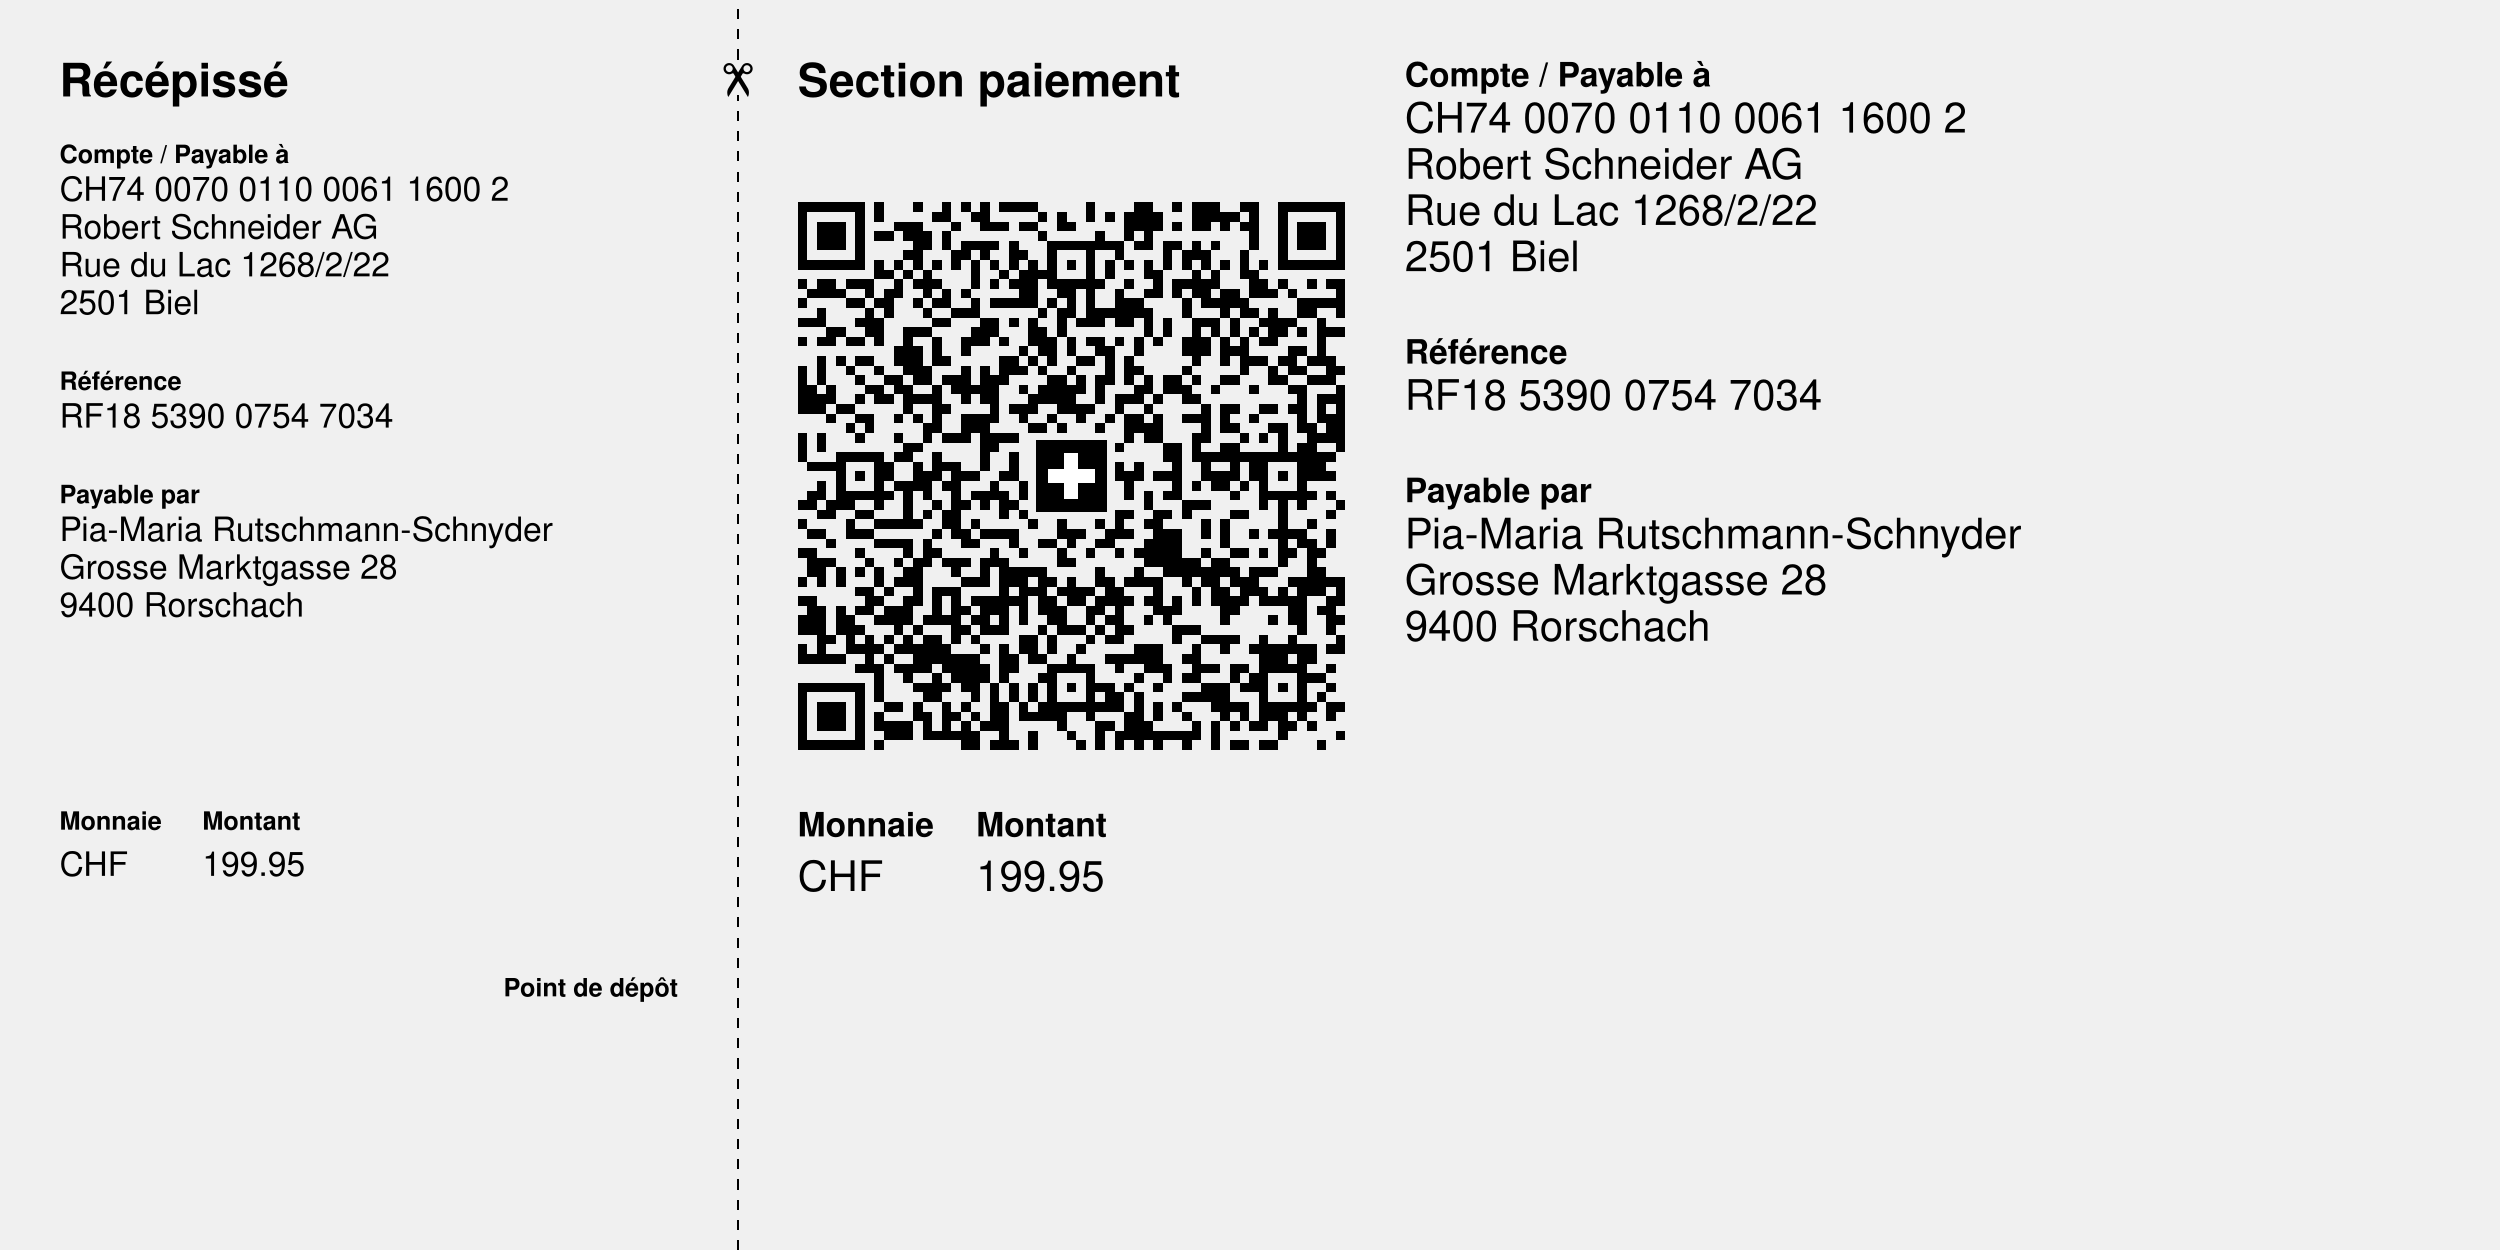
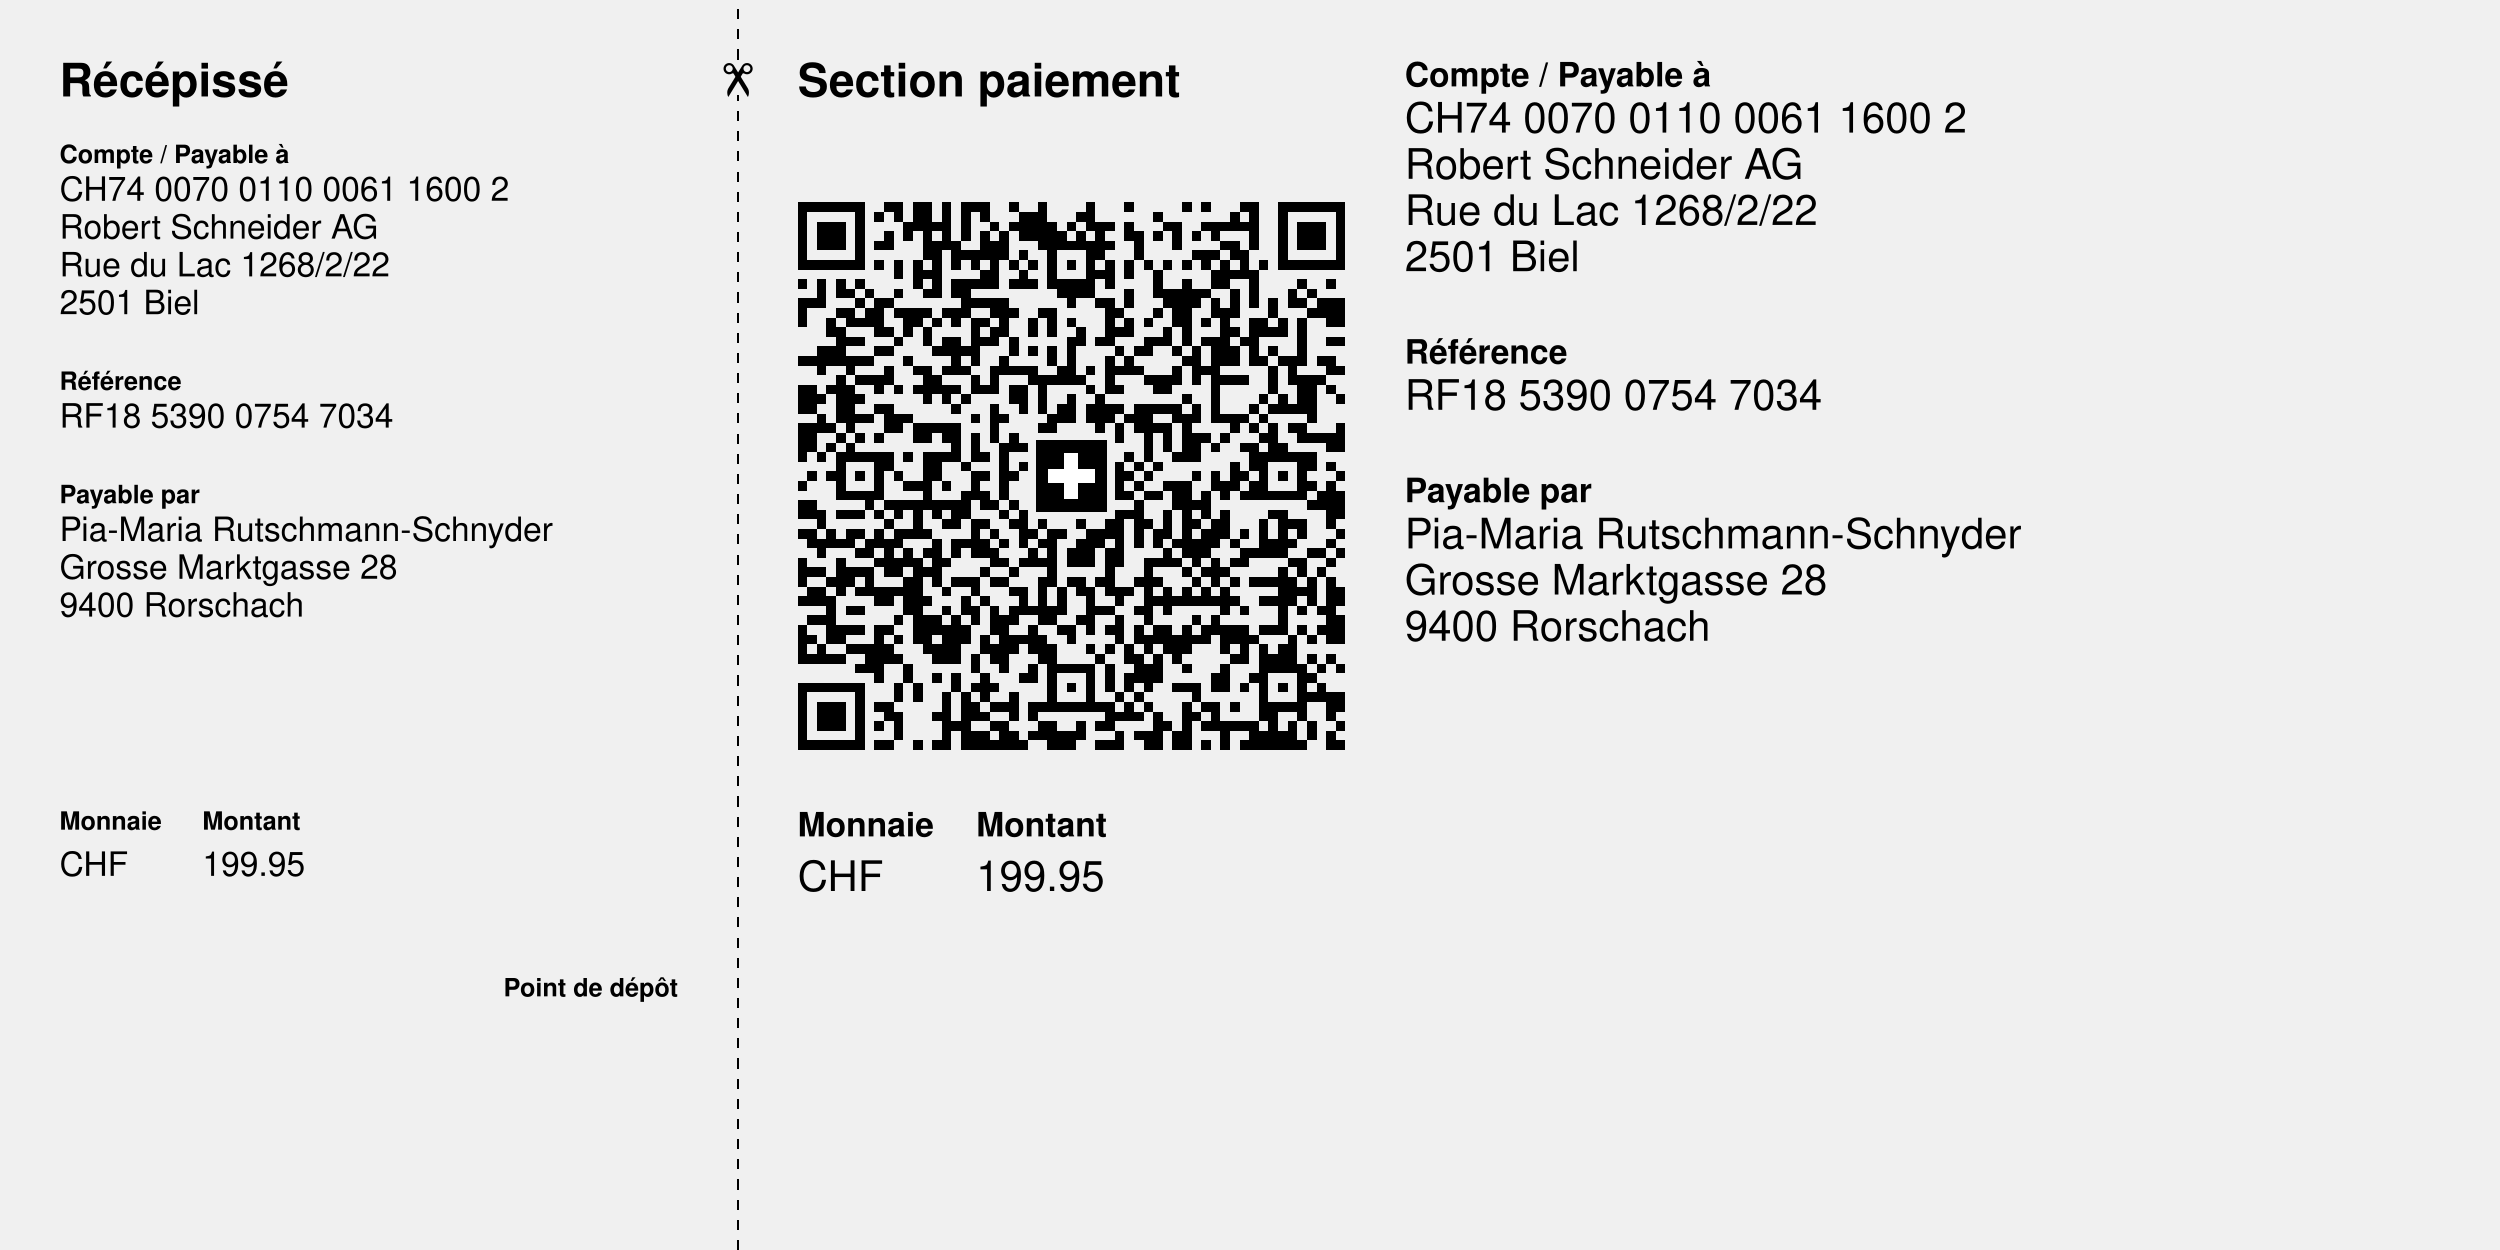
<svg xmlns="http://www.w3.org/2000/svg" width="210mm" height="105mm" version="1.1" viewBox="0 0 595.276 297.638">
  <g font-family="Helvetica,Arial,&quot;Liberation Sans&quot;" transform="translate(0 297.638)">
    <g transform="translate(189.921 0)">
      <text x="0" y="-274.665" font-size="11" font-weight="bold">Section paiement</text>
    </g>
    <g transform="translate(189.921 -119.055) scale(2.288)">
-       <path fill="#000000" shape-rendering="crispEdges" d="M0,-57h7v1h-7zm8,0h1v2h-1zm4,0h1v1h-1zm3,0h1v2h-1zm2,0h1v1h-1zm2,0h1v3h-1z m2,0h4v1h-4zm9,0h1v2h-1zm5,0h2v3h-2zm4,0h1v1h-1zm2,0h3v2h-3zm5,0h2v1h-2z m4,0h7v1h-7zm-50,1h1v6h-1zm6,0h1v6h-1zm8,0h1v1h-1zm4,0h1v1h-1zm7,0h1v1h-1z m2,0h1v2h-1zm5,0h1v1h-1zm2,0h1v3h-1zm3,0h1v2h-1zm7,0h2v1h-2zm3,0h1v4h-1z m3,0h1v6h-1zm6,0h1v6h-1zm-54,1h3v3h-3zm8,0h3v1h-3zm6,0h1v1h-1zm4,0h2v1h-2z m3,0h2v1h-2zm5,0h1v1h-1zm11,0h1v1h-1zm2,0h2v1h-2zm3,0h1v1h-1zm2,0h1v1h-1z m6,0h3v3h-3zm-44,1h2v1h-2zm3,0h3v1h-3zm4,0h1v2h-1zm10,0h1v1h-1zm6,0h1v2h-1z m5,0h1v2h-1zm-24,1h1v3h-1zm1,0h1v1h-1zm4,0h4v1h-4zm5,0h1v3h-1zm4,0h5v1h-5z m6,0h2v1h-2zm3,0h1v1h-1zm3,0h1v3h-1zm1,0h1v1h-1zm2,0h1v2h-1zm2,0h1v1h-1z m-32,1h1v1h-1zm5,0h2v1h-2zm3,0h1v1h-1zm4,0h1v1h-1zm3,0h1v4h-1zm4,0h1v8h-1z m3,0h1v1h-1zm7,0h1v2h-1zm2,0h1v2h-1zm4,0h1v3h-1zm-45,1h5v1h-5zm7,0h1v2h-1z m2,0h1v1h-1zm4,0h1v1h-1zm2,0h1v1h-1zm2,0h1v3h-1zm2,0h1v1h-1zm4,0h1v5h-1z m4,0h1v1h-1zm4,0h1v2h-1zm2,0h1v1h-1zm2,0h1v2h-1zm8,0h1v1h-1zm4,0h1v1h-1z m3,0h5v1h-5zm-42,1h1v1h-1zm2,0h1v1h-1zm2,0h1v3h-1zm8,0h1v1h-1zm2,0h1v4h-1z m2,0h1v1h-1zm12,0h1v3h-1zm4,0h1v3h-1zm2,0h1v2h-1zm4,0h1v3h-1zm-47,1h1v1h-1z m2,0h2v2h-2zm3,0h3v1h-3zm5,0h1v2h-1zm2,0h1v1h-1zm2,0h1v1h-1zm6,0h1v1h-1z m2,0h1v1h-1zm5,0h2v2h-2zm2,0h1v1h-1zm2,0h1v1h-1zm3,0h1v1h-1zm5,0h2v1h-2z m3,0h1v3h-1zm6,0h1v2h-1zm2,0h1v1h-1zm3,0h1v1h-1zm2,0h2v1h-2zm-54,1h1v1h-1z m3,0h1v1h-1zm3,0h1v1h-1zm2,0h1v3h-1zm6,0h1v2h-1zm2,0h1v1h-1zm16,0h1v4h-1z m3,0h1v1h-1zm3,0h1v1h-1zm5,0h2v2h-2zm5,0h1v1h-1zm2,0h1v1h-1zm5,0h1v3h-1z m-56,1h1v1h-1zm5,0h2v1h-2zm3,0h1v1h-1zm4,0h1v1h-1zm2,0h1v1h-1zm4,0h1v2h-1z m2,0h3v1h-3zm6,0h1v1h-1zm2,0h1v2h-1zm6,0h2v2h-2zm6,0h1v2h-1zm3,0h1v1h-1z m3,0h1v2h-1zm6,0h4v1h-4zm-50,1h1v2h-1zm5,0h1v3h-1zm6,0h1v1h-1zm3,0h2v1h-2z m9,0h1v1h-1zm2,0h1v3h-1zm4,0h2v1h-2zm5,0h1v3h-1zm8,0h1v1h-1zm3,0h1v1h-1z m2,0h1v4h-1zm3,0h2v1h-2zm-52,1h2v1h-2zm6,0h1v1h-1zm2,0h1v3h-1zm6,0h2v1h-2z m5,0h2v2h-2zm3,0h1v1h-1zm2,0h1v3h-1zm5,0h1v1h-1zm2,0h1v1h-1zm3,0h1v1h-1z m4,0h1v2h-1zm3,0h1v5h-1zm1,0h2v1h-2zm3,0h1v2h-1zm3,0h1v1h-1zm2,0h2v1h-2z m4,0h1v5h-1zm-51,1h2v1h-2zm8,0h1v5h-1zm1,0h2v1h-2zm6,0h1v2h-1zm7,0h1v3h-1z m18,0h1v1h-1zm4,0h1v1h-1zm3,0h1v1h-1zm2,0h1v1h-1zm3,0h2v1h-2zm-55,1h1v1h-1z m2,0h2v1h-2zm3,0h2v1h-2zm9,0h1v3h-1zm3,0h1v2h-1zm2,0h1v1h-1zm2,0h1v1h-1z m5,0h1v3h-1zm2,0h1v2h-1zm2,0h2v1h-2zm3,0h1v1h-1zm2,0h1v2h-1zm2,0h1v1h-1z m3,0h1v2h-1zm2,0h1v2h-1zm2,0h1v3h-1zm2,0h1v4h-1zm2,0h1v1h-1zm-38,1h1v2h-1z m2,0h1v4h-1zm11,0h1v1h-1zm8,0h2v1h-2zm14,0h1v1h-1zm6,0h1v3h-1zm1,0h1v1h-1z m-50,1h1v3h-1zm2,0h1v1h-1zm2,0h2v1h-2zm9,0h1v1h-1zm6,0h2v2h-2zm3,0h1v1h-1z m5,0h2v1h-2zm3,0h1v3h-1zm2,0h1v3h-1zm13,0h2v1h-2zm3,0h1v1h-1zm3,0h1v1h-1z m2,0h1v3h-1zm-55,1h1v5h-1zm5,0h1v1h-1zm3,0h1v1h-1zm5,0h1v2h-1zm4,0h1v4h-1z m2,0h1v4h-1zm4,0h1v1h-1zm2,0h1v1h-1zm3,0h1v1h-1zm7,0h1v1h-1zm5,0h1v1h-1z m9,0h1v2h-1zm3,0h1v1h-1zm4,0h1v1h-1zm-50,1h1v1h-1zm3,0h2v1h-2zm6,0h2v1h-2z m5,0h1v5h-1zm1,0h1v1h-1zm5,0h2v3h-2zm3,0h1v2h-1zm2,0h1v3h-1zm5,0h1v2h-1z m2,0h2v2h-2zm3,0h1v1h-1zm3,0h2v1h-2zm6,0h1v1h-1zm3,0h2v1h-2zm-52,1h1v3h-1z m2,0h1v2h-1zm4,0h2v1h-2zm3,0h2v1h-2zm4,0h1v5h-1zm2,0h1v1h-1zm2,0h1v1h-1z m5,0h1v1h-1zm2,0h1v2h-1zm3,0h1v3h-1zm7,0h1v2h-1zm5,0h1v2h-1zm3,0h1v1h-1z m4,0h1v1h-1zm4,0h2v1h-2zm5,0h1v7h-1zm-54,1h1v2h-1zm4,0h1v1h-1zm2,0h2v1h-2z m3,0h3v1h-3zm13,0h1v2h-1zm9,0h2v1h-2zm4,0h1v1h-1zm4,0h1v1h-1zm11,0h1v4h-1z m2,0h1v3h-1zm1,0h1v1h-1zm-51,1h2v1h-2zm7,0h1v1h-1zm4,0h1v1h-1zm7,0h2v1h-2z m5,0h1v1h-1zm2,0h2v1h-2zm4,0h1v1h-1zm3,0h1v1h-1zm6,0h1v4h-1zm2,0h1v3h-1z m1,0h1v1h-1zm3,0h2v1h-2zm3,0h1v1h-1zm-48,1h1v1h-1zm3,0h2v1h-2zm4,0h1v1h-1z m2,0h1v1h-1zm5,0h3v2h-3zm6,0h1v1h-1zm3,0h1v1h-1zm3,0h1v1h-1zm3,0h1v1h-1z m2,0h2v2h-2zm3,0h1v3h-1zm3,0h2v1h-2zm7,0h1v1h-1zm8,0h1v3h-1zm-50,1h1v1h-1z m2,0h1v1h-1zm6,0h1v2h-1zm11,0h2v1h-2zm3,0h1v1h-1zm4,0h1v1h-1zm5,0h1v2h-1z m9,0h1v1h-1zm4,0h2v1h-2zm4,0h1v6h-1zm-53,1h1v3h-1zm2,0h1v2h-1zm4,0h1v1h-1z m4,0h1v1h-1zm5,0h3v1h-3zm4,0h4v1h-4zm15,0h1v1h-1zm7,0h1v3h-1zm5,0h1v1h-1z m2,0h1v1h-1zm2,0h1v3h-1zm4,0h1v1h-1zm-43,1h2v1h-2zm8,0h1v3h-1zm1,0h1v1h-1z m13,0h1v1h-1zm5,0h2v2h-2zm6,0h2v2h-2zm8,0h1v7h-1zm-48,1h1v6h-1zm1,0h4v1h-4z m5,0h2v1h-2zm4,0h1v3h-1zm8,0h1v3h-1zm20,0h1v3h-1zm1,0h1v1h-1zm3,0h4v1h-4z m5,0h1v1h-1zm3,0h1v3h-1zm1,0h1v1h-1zm-54,1h3v1h-3zm7,0h1v5h-1zm1,0h1v2h-1z m3,0h1v3h-1zm3,0h2v1h-2zm18,0h1v2h-1zm2,0h1v2h-1zm4,0h1v4h-1zm6,0h1v2h-1z m2,0h2v2h-2zm-41,1h1v1h-1zm7,0h1v3h-1zm3,0h1v7h-1zm1,0h2v1h-2zm4,0h1v1h-1z m13,0h1v3h-1zm3,0h2v1h-2zm6,0h2v2h-2zm7,0h1v1h-1zm5,0h1v1h-1zm-53,1h1v2h-1z m8,0h2v1h-2zm5,0h1v1h-1zm5,0h1v2h-1zm3,0h1v2h-1zm18,0h1v1h-1zm5,0h1v1h-1z m2,0h1v3h-1zm-47,1h1v2h-1zm4,0h3v1h-3zm4,0h1v1h-1zm2,0h1v4h-1zm7,0h2v1h-2z m3,0h1v3h-1zm15,0h1v2h-1zm2,0h1v1h-1zm7,0h1v1h-1zm4,0h3v1h-3zm4,0h1v1h-1z m2,0h1v1h-1zm-55,1h1v1h-1zm3,0h1v2h-1zm2,0h1v1h-1zm9,0h1v1h-1zm3,0h1v1h-1z m2,0h1v1h-1zm3,0h1v1h-1zm18,0h3v1h-3zm10,0h1v7h-1zm6,0h1v1h-1zm-54,1h1v1h-1z m4,0h2v1h-2zm7,0h1v1h-1zm2,0h1v2h-1zm8,0h1v1h-1zm10,0h1v3h-1zm1,0h1v1h-1z m3,0h1v6h-1zm1,0h1v1h-1zm2,0h1v1h-1zm5,0h2v1h-2zm10,0h1v1h-1zm-55,1h1v1h-1z m5,0h1v2h-1zm3,0h3v1h-3zm4,0h1v1h-1zm6,0h1v1h-1zm6,0h1v1h-1zm3,0h1v2h-1z m4,0h1v1h-1zm5,0h1v1h-1zm6,0h1v2h-1zm2,0h1v3h-1zm9,0h1v1h-1zm-52,1h2v1h-2z m5,0h2v1h-2zm8,0h1v1h-1zm3,0h1v2h-1zm2,0h4v1h-4zm9,0h2v1h-2zm4,0h1v2h-1z m2,0h1v1h-1zm4,0h2v5h-2zm9,0h1v1h-1zm2,0h1v1h-1zm2,0h2v1h-2zm4,0h1v2h-1z m-52,1h1v1h-1zm5,0h4v1h-4zm5,0h1v3h-1zm5,0h1v1h-1zm4,0h1v1h-1zm3,0h2v1h-2z m3,0h1v1h-1zm3,0h1v1h-1zm5,0h1v3h-1zm16,0h2v1h-2zm-52,1h2v1h-2zm6,0h1v1h-1z m5,0h1v1h-1zm3,0h1v1h-1zm6,0h1v2h-1zm3,0h1v1h-1zm4,0h1v2h-1zm3,0h1v1h-1z m3,0h1v1h-1zm2,0h1v1h-1zm7,0h1v1h-1zm3,0h2v1h-2zm3,0h1v1h-1zm3,0h1v1h-1z m2,0h1v5h-1zm1,0h1v1h-1zm-53,1h2v2h-2zm2,0h1v1h-1zm4,0h1v1h-1zm3,0h1v1h-1z m2,0h1v5h-1zm3,0h3v1h-3zm4,0h1v3h-1zm2,0h1v8h-1zm7,0h1v1h-1zm12,0h2v2h-2z m3,0h1v5h-1zm1,0h1v2h-1zm-40,1h1v2h-1zm2,0h1v1h-1zm2,0h1v2h-1zm3,0h1v2h-1z m5,0h1v1h-1zm6,0h4v1h-4zm9,0h1v2h-1zm4,0h1v2h-1zm7,0h1v2h-1zm3,0h1v2h-1z m2,0h3v1h-3zm7,0h1v3h-1zm-54,1h1v1h-1zm2,0h1v1h-1zm8,0h1v1h-1zm7,0h2v1h-2z m5,0h2v1h-2zm3,0h1v4h-1zm1,0h1v1h-1zm2,0h1v3h-1zm4,0h1v3h-1zm2,0h1v1h-1z m2,0h2v1h-2zm4,0h1v1h-1zm6,0h2v2h-2zm5,0h2v1h-2zm4,0h2v1h-2zm-49,1h2v1h-2z m3,0h1v1h-1zm5,0h1v4h-1zm1,0h2v1h-2zm8,0h1v4h-1zm1,0h1v1h-1zm3,0h1v1h-1z m2,0h2v1h-2zm4,0h1v6h-1zm4,0h1v3h-1zm4,0h1v2h-1zm3,0h1v4h-1zm4,0h1v2h-1z m2,0h1v2h-1zm2,0h1v5h-1zm4,0h1v2h-1zm-56,1h2v1h-2zm7,0h2v1h-2zm4,0h1v3h-1z m5,0h1v5h-1zm2,0h3v1h-3zm4,0h1v1h-1zm4,0h1v3h-1zm3,0h1v1h-1zm2,0h1v2h-1z m3,0h1v1h-1zm2,0h1v1h-1zm3,0h1v2h-1zm6,0h2v1h-2zm4,0h1v1h-1zm2,0h1v3h-1z m4,0h1v4h-1zm-54,1h2v3h-2zm3,0h1v3h-1zm2,0h2v1h-2zm3,0h2v2h-2zm8,0h1v1h-1z m2,0h1v3h-1zm1,0h1v1h-1zm7,0h1v3h-1zm3,0h1v2h-1zm8,0h1v2h-1zm7,0h1v1h-1z m9,0h1v1h-1zm-54,1h1v2h-1zm5,0h1v4h-1zm3,0h1v1h-1zm5,0h1v1h-1zm2,0h1v1h-1z m3,0h1v1h-1zm14,0h1v1h-1zm4,0h1v1h-1zm13,0h1v1h-1zm7,0h1v1h-1zm-50,1h1v1h-1z m4,0h1v1h-1zm2,0h1v1h-1zm5,0h1v1h-1zm3,0h1v1h-1zm5,0h1v1h-1zm3,0h2v1h-2z m3,0h1v1h-1zm3,0h1v1h-1zm5,0h3v1h-3zm-37,1h1v3h-1zm1,0h1v1h-1zm4,0h1v4h-1z m2,0h1v1h-1zm2,0h1v2h-1zm2,0h2v3h-2zm5,0h1v1h-1zm5,0h2v2h-2zm3,0h1v2h-1z m4,0h1v1h-1zm2,0h1v1h-1zm7,0h1v1h-1zm3,0h4v1h-4zm6,0h1v10h-1zm3,0h1v2h-1z m5,0h1v2h-1zm-56,1h1v2h-1zm6,0h1v1h-1zm2,0h1v1h-1zm2,0h1v1h-1zm2,0h1v3h-1z m3,0h1v3h-1zm4,0h1v1h-1zm2,0h1v4h-1zm8,0h1v1h-1zm6,0h3v2h-3zm6,0h1v4h-1z m3,0h1v1h-1zm3,0h1v1h-1zm2,0h2v3h-2zm3,0h1v8h-1zm1,0h1v2h-1zm2,0h1v1h-1z m-54,1h1v1h-1zm2,0h2v1h-2zm6,0h1v1h-1zm7,0h3v3h-3zm6,0h1v2h-1zm2,0h2v1h-2z m4,0h1v2h-1zm4,0h3v1h-3zm8,0h1v1h-1zm-34,1h1v1h-1zm2,0h1v4h-1zm2,0h2v1h-2z m3,0h1v1h-1zm6,0h1v2h-1zm7,0h1v6h-1zm1,0h1v1h-1zm2,0h2v1h-2zm4,0h1v1h-1z m3,0h3v1h-3zm6,0h2v1h-2zm3,0h2v1h-2zm6,0h1v1h-1zm4,0h1v1h-1zm-44,1h1v1h-1z m3,0h1v3h-1zm11,0h1v1h-1zm5,0h1v5h-1zm5,0h1v1h-1zm3,0h1v1h-1zm2,0h1v1h-1z m5,0h1v1h-1zm2,0h1v2h-1zm6,0h2v1h-2zm-53,1h7v1h-7zm12,0h2v1h-2zm3,0h1v1h-1z m2,0h2v1h-2zm3,0h1v5h-1zm2,0h1v2h-1zm2,0h1v2h-1zm4,0h1v1h-1zm3,0h2v1h-2z m3,0h1v1h-1zm3,0h1v1h-1zm5,0h3v2h-3zm4,0h1v1h-1zm4,0h1v1h-1zm5,0h1v1h-1z m-55,1h1v6h-1zm6,0h1v6h-1zm7,0h1v1h-1zm5,0h1v1h-1zm14,0h2v2h-2zm3,0h1v6h-1z m5,0h2v1h-2zm14,0h1v1h-1zm-52,1h3v3h-3zm7,0h2v1h-2zm3,0h1v2h-1zm3,0h1v4h-1z m2,0h1v1h-1zm4,0h1v5h-1zm2,0h1v2h-1zm2,0h1v2h-1zm2,0h3v1h-3zm4,0h1v1h-1z m6,0h1v2h-1zm2,0h1v1h-1zm4,0h4v1h-4zm6,0h2v2h-2zm2,0h1v1h-1zm2,0h1v1h-1z m2,0h2v1h-2zm-47,1h1v2h-1zm5,0h1v3h-1zm3,0h1v1h-1zm2,0h1v1h-1zm6,0h1v1h-1z m3,0h1v2h-1zm7,0h1v3h-1zm6,0h1v1h-1zm4,0h1v1h-1zm2,0h1v1h-1zm9,0h1v1h-1z m-46,1h3v2h-3zm8,0h1v3h-1zm2,0h1v1h-1zm12,0h1v3h-1zm1,0h1v1h-1zm4,0h1v2h-1z m5,0h1v2h-1zm2,0h1v3h-1zm2,0h1v1h-1zm2,0h1v1h-1zm3,0h2v1h-2zm3,0h1v1h-1z m-39,1h1v1h-1zm2,0h1v1h-1zm2,0h1v2h-1zm6,0h1v2h-1zm4,0h1v1h-1zm5,0h1v2h-1z m4,0h4v1h-4zm13,0h1v1h-1zm6,0h1v1h-1zm-55,1h5v1h-5zm7,0h1v1h-1zm12,0h1v1h-1z m2,0h1v1h-1zm7,0h1v1h-1zm8,0h1v1h-1zm3,0h1v1h-1zm5,0h2v1h-2zm3,0h2v1h-2z m6,0h1v1h-1z" />
+       <path fill="#000000" shape-rendering="crispEdges" d="M0,-57h7v1h-7zm9,0h2v1h-2zm3,0h2v3h-2zm3,0h1v5h-1zm2,0h1v4h-1zm1,0h2v1h-2z m4,0h1v1h-1zm3,0h1v5h-1zm5,0h1v3h-1zm4,0h1v1h-1zm6,0h1v1h-1zm2,0h1v1h-1z m4,0h2v1h-2zm4,0h7v1h-7zm-50,1h1v6h-1zm6,0h1v6h-1zm2,0h1v1h-1zm2,0h1v1h-1z m9,0h1v1h-1zm4,0h2v3h-2zm6,0h1v1h-1zm8,0h1v1h-1zm8,0h1v2h-1zm2,0h1v4h-1z m3,0h1v6h-1zm6,0h1v6h-1zm-54,1h3v3h-3zm9,0h1v2h-1zm3,0h1v1h-1zm6,0h1v1h-1z m2,0h1v1h-1zm4,0h1v7h-1zm2,0h1v1h-1zm3,0h1v4h-1zm1,0h1v1h-1zm2,0h1v2h-1z m4,0h2v1h-2zm4,0h3v1h-3zm4,0h1v1h-1zm6,0h3v3h-3zm-43,1h1v2h-1zm4,0h1v3h-1z m6,0h1v3h-1zm2,0h1v3h-1zm6,0h1v2h-1zm2,0h1v2h-1zm6,0h1v3h-1zm2,0h1v1h-1z m2,0h1v2h-1zm2,0h1v1h-1zm2,0h1v1h-1zm-35,1h1v1h-1zm6,0h1v6h-1zm2,0h1v3h-1z m4,0h1v5h-1zm8,0h1v1h-1zm2,0h1v6h-1zm2,0h1v1h-1zm12,0h2v1h-2zm-27,1h2v1h-2z m6,0h1v1h-1zm18,0h3v1h-3zm4,0h2v1h-2zm-44,1h5v1h-5zm7,0h1v1h-1zm2,0h1v2h-1z m2,0h1v3h-1zm6,0h1v1h-1zm4,0h1v1h-1zm2,0h1v1h-1zm4,0h1v1h-1zm4,0h1v3h-1z m2,0h1v2h-1zm2,0h1v1h-1zm2,0h1v1h-1zm2,0h1v1h-1zm2,0h1v1h-1zm2,0h1v3h-1z m2,0h1v2h-1zm2,0h1v1h-1zm3,0h5v1h-5zm-38,1h1v1h-1zm6,0h1v2h-1zm4,0h1v2h-1z m8,0h1v1h-1zm6,0h1v3h-1zm6,0h1v2h-1zm2,0h1v1h-1zm2,0h1v4h-1zm-47,1h1v1h-1z m2,0h1v3h-1zm2,0h1v2h-1zm2,0h1v1h-1zm10,0h2v2h-2zm2,0h1v1h-1zm4,0h1v1h-1z m2,0h1v1h-1zm3,0h3v2h-3zm13,0h1v7h-1zm12,0h1v1h-1zm3,0h1v1h-1zm-50,1h1v1h-1z m2,0h1v1h-1zm3,0h1v1h-1zm3,0h1v1h-1zm21,0h1v2h-1zm4,0h2v2h-2zm3,0h2v1h-2z m4,0h1v3h-1zm6,0h1v2h-1zm2,0h1v1h-1zm-53,1h1v3h-1zm1,0h1v1h-1zm5,0h1v1h-1z m2,0h1v4h-1zm1,0h1v1h-1zm8,0h5v1h-5zm11,0h1v1h-1zm3,0h2v1h-2zm10,0h1v1h-1z m2,0h1v2h-1zm6,0h1v2h-1zm3,0h1v1h-1zm2,0h3v2h-3zm-50,1h2v1h-2zm3,0h1v2h-1z m3,0h4v1h-4zm5,0h3v1h-3zm5,0h3v1h-3zm5,0h2v1h-2zm7,0h1v4h-1zm1,0h1v1h-1z m4,0h1v1h-1zm2,0h1v2h-1zm5,0h1v6h-1zm9,0h1v1h-1zm-50,1h1v2h-1zm2,0h2v1h-2z m6,0h2v1h-2zm3,0h1v1h-1zm2,0h1v1h-1zm2,0h1v5h-1zm1,0h1v1h-1zm2,0h1v2h-1z m3,0h1v2h-1zm2,0h1v2h-1zm2,0h1v1h-1zm6,0h1v2h-1zm2,0h1v1h-1zm6,0h1v1h-1z m5,0h1v5h-1zm1,0h1v2h-1zm2,0h1v2h-1zm2,0h1v5h-1zm3,0h2v1h-2zm-51,1h1v4h-1z m5,0h1v1h-1zm2,0h1v1h-1zm2,0h1v2h-1zm7,0h1v2h-1zm9,0h1v2h-1zm4,0h1v1h-1z m5,0h1v2h-1zm7,0h1v1h-1zm4,0h1v1h-1zm-44,1h2v1h-2zm5,0h1v1h-1zm5,0h2v2h-2z m4,0h1v1h-1zm3,0h1v2h-1zm6,0h1v5h-1zm3,0h1v1h-1zm5,0h2v1h-2zm6,0h2v1h-2z m4,0h1v1h-1zm9,0h2v1h-2zm-53,1h2v2h-2zm6,0h2v1h-2zm6,0h1v1h-1zm3,0h1v1h-1z m7,0h1v1h-1zm2,0h1v2h-1zm7,0h1v1h-1zm2,0h2v1h-2zm4,0h1v1h-1zm2,0h1v4h-1z m2,0h1v8h-1zm2,0h1v2h-1zm4,0h1v1h-1zm-49,1h2v1h-2zm5,0h3v1h-3zm6,0h1v1h-1z m5,0h1v2h-1zm5,0h1v2h-1zm11,0h1v4h-1zm2,0h1v2h-1zm6,0h1v1h-1zm8,0h1v1h-1z m2,0h2v1h-2zm4,0h2v1h-2zm-52,1h1v1h-1zm3,0h1v1h-1zm4,0h1v2h-1zm3,0h2v1h-2z m3,0h1v1h-1zm2,0h1v1h-1zm3,0h1v3h-1zm2,0h3v1h-3zm5,0h1v2h-1zm3,0h1v1h-1z m3,0h1v1h-1zm2,0h1v1h-1zm4,0h1v2h-1zm3,0h1v1h-1zm7,0h1v3h-1zm2,0h1v2h-1z m4,0h2v1h-2zm-51,1h1v5h-1zm2,0h3v1h-3zm7,0h2v2h-2zm5,0h1v2h-1zm6,0h3v1h-3z m5,0h1v1h-1zm7,0h3v1h-3zm8,0h3v1h-3zm8,0h2v4h-2zm2,0h1v1h-1zm-54,1h2v3h-2z m3,0h1v1h-1zm2,0h1v5h-1zm3,0h1v1h-1zm2,0h1v1h-1zm2,0h1v1h-1zm3,0h2v1h-2z m4,0h1v1h-1zm3,0h2v2h-2zm3,0h1v3h-1zm5,0h1v1h-1zm3,0h1v1h-1zm4,0h2v1h-2z m18,0h1v1h-1zm-53,1h1v1h-1zm4,0h1v1h-1zm7,0h1v1h-1zm2,0h1v1h-1zm2,0h1v1h-1z m11,0h1v3h-1zm3,0h1v4h-1zm9,0h1v1h-1zm8,0h1v1h-1zm2,0h1v2h-1zm6,0h1v1h-1z m-48,1h2v1h-2zm8,0h1v1h-1zm4,0h1v4h-1zm3,0h1v1h-1zm4,0h1v2h-1zm3,0h1v2h-1z m2,0h2v1h-2zm3,0h2v3h-2zm2,0h3v1h-3zm4,0h1v2h-1zm6,0h1v1h-1zm2,0h1v1h-1z m2,0h1v1h-1zm-49,1h1v2h-1zm4,0h2v1h-2zm3,0h2v2h-2zm2,0h1v1h-1zm7,0h1v1h-1z m3,0h1v1h-1zm5,0h1v2h-1zm6,0h1v1h-1zm2,0h1v1h-1zm5,0h2v1h-2zm5,0h3v1h-3z m4,0h1v1h-1zm5,0h1v1h-1zm-53,1h2v3h-2zm3,0h1v1h-1zm9,0h5v1h-5zm13,0h1v1h-1z m8,0h1v2h-1zm4,0h2v1h-2zm3,0h1v4h-1zm5,0h1v1h-1zm2,0h1v1h-1zm2,0h1v4h-1z m2,0h2v1h-2zm5,0h1v3h-1zm-52,1h1v1h-1zm2,0h1v1h-1zm2,0h1v1h-1zm4,0h2v1h-2z m3,0h2v1h-2zm3,0h1v3h-1zm4,0h1v2h-1zm14,0h1v3h-1zm2,0h1v2h-1zm3,0h1v3h-1z m1,0h1v1h-1zm2,0h1v1h-1zm4,0h1v1h-1zm4,0h4v1h-4zm-49,1h1v1h-1zm2,0h1v2h-1z m11,0h1v2h-1zm5,0h1v6h-1zm2,0h1v1h-1zm20,0h1v1h-1zm3,0h2v1h-2zm4,0h1v2h-1z m5,0h1v1h-1zm-55,1h1v1h-1zm2,0h1v1h-1zm2,0h1v5h-1zm2,0h4v1h-4zm5,0h1v1h-1z m2,0h2v3h-2zm2,0h1v1h-1zm4,0h1v1h-1zm15,0h1v1h-1zm5,0h1v1h-1zm8,0h2v2h-2z m4,0h3v1h-3zm-43,1h1v4h-1zm1,0h1v1h-1zm8,0h1v1h-1zm6,0h1v1h-1zm10,0h1v4h-1z m2,0h1v1h-1zm2,0h1v1h-1zm8,0h1v3h-1zm7,0h1v4h-1zm1,0h1v1h-1zm2,0h1v1h-1z m-54,1h1v1h-1zm2,0h1v1h-1zm3,0h1v1h-1zm4,0h1v1h-1zm8,0h1v3h-1zm1,0h1v1h-1z m3,0h1v1h-1zm12,0h1v1h-1zm2,0h1v1h-1zm5,0h1v1h-1zm2,0h1v2h-1zm3,0h1v1h-1z m2,0h1v3h-1zm2,0h1v1h-1zm6,0h1v1h-1zm-56,1h1v1h-1zm11,0h3v1h-3zm4,0h1v1h-1z m20,0h1v1h-1zm3,0h3v1h-3zm6,0h1v2h-1zm3,0h1v2h-1zm6,0h1v1h-1zm2,0h1v5h-1z m-50,1h3v1h-3zm8,0h1v2h-1zm4,0h1v3h-1zm2,0h1v2h-1zm15,0h1v1h-1zm2,0h2v1h-2z m3,0h2v2h-2zm3,0h1v3h-1zm4,0h1v1h-1zm3,0h3v1h-3zm5,0h1v2h-1zm2,0h1v3h-1z m-56,1h2v2h-2zm7,0h1v1h-1zm2,0h4v1h-4zm5,0h3v1h-3zm6,0h1v1h-1zm2,0h1v1h-1z m13,0h1v5h-1zm6,0h1v1h-1zm12,0h1v1h-1zm-51,1h1v2h-1zm2,0h3v1h-3zm4,0h1v1h-1z m2,0h1v1h-1zm2,0h1v3h-1zm2,0h1v1h-1zm2,0h1v2h-1zm5,0h1v1h-1zm2,0h1v4h-1z m10,0h1v6h-1zm1,0h1v1h-1zm4,0h1v3h-1zm2,0h1v5h-1zm4,0h1v3h-1zm5,0h2v1h-2z m-40,1h1v1h-1zm6,0h1v1h-1zm3,0h1v4h-1zm1,0h1v1h-1zm3,0h1v1h-1zm3,0h1v1h-1z m4,0h1v1h-1zm3,0h1v2h-1zm4,0h1v1h-1zm5,0h1v1h-1zm2,0h1v3h-1zm5,0h1v4h-1z m2,0h1v4h-1zm1,0h2v1h-2zm-51,1h2v1h-2zm3,0h1v2h-1zm2,0h2v1h-2zm3,0h1v2h-1z m2,0h2v1h-2zm3,0h1v1h-1zm7,0h1v1h-1zm4,0h1v1h-1zm2,0h1v6h-1zm1,0h1v1h-1z m3,0h2v2h-2zm7,0h1v2h-1zm5,0h1v3h-1zm4,0h1v1h-1zm6,0h1v1h-1zm4,0h1v1h-1z m-55,1h2v1h-2zm3,0h2v1h-2zm3,0h1v2h-1zm2,0h1v4h-1zm1,0h1v1h-1zm4,0h1v5h-1z m2,0h2v1h-2zm3,0h1v2h-1zm2,0h1v1h-1zm4,0h1v1h-1zm4,0h1v3h-1zm10,0h1v1h-1z m2,0h1v3h-1zm4,0h1v1h-1zm4,0h1v2h-1zm2,0h1v1h-1zm4,0h1v1h-1zm-53,1h1v1h-1z m4,0h1v1h-1zm5,0h1v2h-1zm2,0h1v1h-1zm3,0h1v1h-1zm4,0h1v2h-1zm4,0h1v2h-1z m4,0h1v2h-1zm2,0h1v2h-1zm2,0h1v5h-1zm6,0h1v2h-1zm8,0h2v1h-2zm7,0h2v1h-2z m3,0h1v1h-1zm-56,1h1v3h-1zm4,0h1v4h-1zm4,0h1v1h-1zm2,0h1v2h-1zm2,0h1v9h-1z m3,0h1v1h-1zm6,0h1v1h-1zm2,0h1v1h-1zm2,0h1v1h-1zm11,0h1v7h-1zm1,0h1v1h-1z m2,0h1v1h-1zm4,0h1v3h-1zm2,0h2v1h-2zm6,0h2v1h-2zm4,0h1v1h-1zm-54,1h2v1h-2z m4,0h3v1h-3zm8,0h1v1h-1zm6,0h1v1h-1zm3,0h1v1h-1zm18,0h1v1h-1zm2,0h1v1h-1z m2,0h1v1h-1zm6,0h1v7h-1zm2,0h1v1h-1zm2,0h1v1h-1zm-51,1h1v1h-1zm2,0h1v1h-1z m2,0h1v2h-1zm4,0h1v4h-1zm5,0h3v1h-3zm4,0h2v1h-2zm5,0h1v5h-1zm3,0h2v1h-2z m3,0h1v1h-1zm4,0h1v1h-1zm2,0h1v1h-1zm4,0h1v1h-1zm4,0h1v1h-1zm2,0h3v1h-3z m4,0h1v3h-1zm2,0h1v3h-1zm2,0h1v7h-1zm-54,1h2v2h-2zm5,0h1v1h-1zm2,0h2v2h-2z m2,0h1v1h-1zm5,0h1v1h-1zm3,0h1v1h-1zm4,0h2v1h-2zm5,0h1v3h-1zm2,0h2v1h-2z m4,0h2v1h-2zm5,0h1v3h-1zm2,0h1v2h-1zm2,0h1v2h-1zm2,0h1v3h-1zm8,0h1v1h-1z m4,0h1v2h-1zm-56,1h1v1h-1zm3,0h1v5h-1zm10,0h1v1h-1zm4,0h1v2h-1zm2,0h1v1h-1z m4,0h1v2h-1zm7,0h1v4h-1zm3,0h1v1h-1zm4,0h1v1h-1zm2,0h1v1h-1zm2,0h1v1h-1z m2,0h1v1h-1zm2,0h1v1h-1zm3,0h2v1h-2zm-43,1h2v1h-2zm10,0h1v1h-1zm3,0h1v2h-1z m2,0h1v3h-1zm2,0h1v2h-1zm2,0h1v1h-1zm2,0h1v2h-1zm5,0h2v1h-2zm4,0h1v1h-1z m11,0h1v1h-1zm6,0h1v1h-1zm2,0h1v1h-1zm-53,1h2v1h-2zm9,0h1v1h-1zm3,0h2v2h-2z m3,0h1v5h-1zm5,0h1v6h-1zm8,0h1v1h-1zm4,0h1v3h-1zm8,0h1v1h-1zm2,0h1v2h-1z m13,0h1v3h-1zm-56,1h1v4h-1zm4,0h3v1h-3zm4,0h1v6h-1zm1,0h1v1h-1zm6,0h1v4h-1z m2,0h1v2h-1zm7,0h1v3h-1zm3,0h2v1h-2zm5,0h1v1h-1zm3,0h1v2h-1zm2,0h2v2h-2z m3,0h1v3h-1zm2,0h1v2h-1zm2,0h3v2h-3zm4,0h2v1h-2zm4,0h1v1h-1zm2,0h1v1h-1z m-53,1h1v1h-1zm3,0h1v1h-1zm6,0h1v1h-1zm3,0h1v2h-1zm6,0h1v2h-1zm3,0h2v1h-2z m3,0h1v3h-1zm3,0h1v1h-1zm8,0h1v2h-1zm3,0h1v3h-1zm2,0h1v1h-1zm6,0h1v1h-1z m4,0h1v4h-1zm2,0h1v1h-1zm-51,1h1v2h-1zm3,0h3v1h-3zm4,0h1v2h-1zm5,0h1v2h-1z m6,0h1v2h-1zm2,0h1v1h-1zm4,0h1v7h-1zm4,0h1v1h-1zm2,0h1v1h-1zm2,0h1v2h-1z m4,0h1v1h-1zm6,0h1v1h-1zm2,0h1v2h-1zm2,0h1v8h-1zm2,0h1v3h-1zm-49,1h1v1h-1z m2,0h2v1h-2zm4,0h1v2h-1zm3,0h1v1h-1zm8,0h1v2h-1zm13,0h1v1h-1zm4,0h1v3h-1z m2,0h1v3h-1zm8,0h1v1h-1zm4,0h1v2h-1zm4,0h1v1h-1zm2,0h1v1h-1zm-49,1h1v1h-1z m5,0h1v2h-1zm13,0h1v2h-1zm3,0h4v1h-4zm5,0h1v3h-1zm4,0h1v3h-1zm4,0h1v1h-1z m4,0h1v3h-1zm8,0h1v6h-1zm2,0h1v1h-1zm2,0h1v1h-1zm-42,1h1v1h-1zm2,0h1v2h-1z m3,0h1v3h-1zm4,0h1v1h-1zm7,0h1v4h-1zm4,0h1v2h-1zm9,0h1v2h-1zm4,0h1v1h-1z m6,0h1v1h-1zm-53,1h7v1h-7zm10,0h1v2h-1zm2,0h1v2h-1zm6,0h1v1h-1zm2,0h1v1h-1z m8,0h1v1h-1zm11,0h3v1h-3zm7,0h1v1h-1zm4,0h1v1h-1zm4,0h1v2h-1zm-54,1h1v6h-1z m6,0h1v6h-1zm9,0h1v6h-1zm2,0h1v6h-1zm5,0h1v3h-1zm11,0h1v1h-1zm2,0h1v1h-1z m6,0h1v1h-1zm12,0h1v1h-1zm2,0h2v2h-2zm-53,1h3v3h-3zm6,0h2v1h-2zm10,0h1v2h-1z m2,0h2v1h-2zm4,0h2v1h-2zm3,0h3v1h-3zm4,0h2v1h-2zm3,0h1v2h-1zm2,0h1v1h-1z m4,0h1v5h-1zm2,0h2v1h-2zm3,0h1v1h-1zm4,0h1v5h-1zm1,0h2v1h-2zm-41,1h2v1h-2z m5,0h1v1h-1zm5,0h1v1h-1zm5,0h1v1h-1zm8,0h2v1h-2zm3,0h1v1h-1zm2,0h1v4h-1z m4,0h1v1h-1zm2,0h1v2h-1zm12,0h1v1h-1zm-47,1h1v1h-1zm2,0h1v2h-1zm6,0h1v1h-1z m4,0h2v1h-2zm5,0h2v2h-2zm4,0h1v2h-1zm2,0h2v1h-2zm7,0h1v1h-1zm4,0h1v1h-1z m2,0h4v1h-4zm7,0h1v3h-1zm2,0h1v2h-1zm3,0h1v1h-1zm-38,1h2v2h-2zm3,0h2v2h-2z m3,0h1v1h-1zm3,0h2v2h-2zm6,0h1v2h-1zm2,0h2v1h-2zm4,0h1v2h-1zm5,0h1v2h-1z m3,0h2v2h-2zm3,0h1v2h-1zm5,0h1v2h-1zm-54,1h5v1h-5zm7,0h2v1h-2zm4,0h1v1h-1z m2,0h1v1h-1zm6,0h1v1h-1zm3,0h1v1h-1zm3,0h1v1h-1zm5,0h2v1h-2zm5,0h1v1h-1z m6,0h1v1h-1zm4,0h1v1h-1zm6,0h1v1h-1zm4,0h1v1h-1z" />
    </g>
    <g transform="translate(189.921 -119.055)">
      <path fill="#000000" shape-rendering="crispEdges" d="M56.693,-73.701h17.008v17.008h-17.008z" />
      <path fill="#FFFFFF" shape-rendering="crispEdges" d="M63.543,-59.685l3.307,0l0,-3.858l3.858,0l0,-3.307l-3.858,0l0,-3.858l-3.307,0l0,3.858l-3.858,0l0,3.307l3.858,0" />
    </g>
    <g transform="translate(189.921 0)">
      <text x="0" y="-98.482" font-size="8" font-weight="bold">Monnaie</text>
      <text x="0" y="-85.482" font-size="10">CHF</text>
      <text x="42.52" y="-98.482" font-size="8" font-weight="bold">Montant</text>
      <text x="42.52" y="-85.482" font-size="10">199.95</text>
    </g>
    <g transform="translate(334.488 0)">
      <text x="0" y="-277.065" font-size="8" font-weight="bold">Compte / Payable à</text>
      <text x="0" y="-266.065" font-size="10">CH74 0070 0110 0061 1600 2</text>
      <text x="0" y="-255.065" font-size="10">Robert Schneider AG</text>
      <text x="0" y="-244.065" font-size="10">Rue du Lac 1268/2/22</text>
      <text x="0" y="-233.065" font-size="10">2501 Biel</text>
      <text x="0" y="-211.065" font-size="8" font-weight="bold">Référence</text>
      <text x="0" y="-200.065" font-size="10">RF18 5390 0754 7034</text>
      <text x="0" y="-178.065" font-size="8" font-weight="bold">Payable par</text>
      <text x="0" y="-167.065" font-size="10">Pia-Maria Rutschmann-Schnyder</text>
      <text x="0" y="-156.065" font-size="10">Grosse Marktgasse 28</text>
      <text x="0" y="-145.065" font-size="10">9400 Rorschach</text>
    </g>
    <g transform="translate(14.173 0)">
      <text x="0" y="-274.665" font-size="11" font-weight="bold">Récépissé</text>
      <text x="0" y="-258.822" font-size="6" font-weight="bold">Compte / Payable à</text>
      <text x="0" y="-249.822" font-size="8">CH74 0070 0110 0061 1600 2</text>
      <text x="0" y="-240.822" font-size="8">Robert Schneider AG</text>
      <text x="0" y="-231.822" font-size="8">Rue du Lac 1268/2/22</text>
      <text x="0" y="-222.822" font-size="8">2501 Biel</text>
      <text x="0" y="-204.822" font-size="6" font-weight="bold">Référence</text>
      <text x="0" y="-195.822" font-size="8">RF18 5390 0754 7034</text>
      <text x="0" y="-177.822" font-size="6" font-weight="bold">Payable par</text>
      <text x="0" y="-168.822" font-size="8">Pia-Maria Rutschmann-Schnyder</text>
      <text x="0" y="-159.822" font-size="8">Grosse Marktgasse 28</text>
      <text x="0" y="-150.822" font-size="8">9400 Rorschach</text>
      <text x="0" y="-100.082" font-size="6" font-weight="bold">Monnaie</text>
      <text x="0" y="-89.082" font-size="8">CHF</text>
      <text x="34.016" y="-100.082" font-size="6" font-weight="bold">Montant</text>
      <text x="34.016" y="-89.082" font-size="8">199.95</text>
      <text x="105.732" y="-60.397" font-size="6" font-weight="bold">Point de dépôt</text>
    </g>
    <path stroke="#000000" stroke-width="0.6" stroke-dasharray="2.4" shape-rendering="crispEdges" fill="none" d="M175.748,0l0,-274.961m0,-8.504l0,-14.173" />
    <g transform="translate(172.687 -274.535) scale(0.006)">
      <path fill="#000000" d="M131.754,-359.388c-33.041,54.539,-52.384,110.154,-52.384,192.144c0,62.702,15.27,120.654,41.122,167.596l567.598,-926.232c10.25,-16.724,34.279,-23.091,63.969,-5.805c33.06,19.242,71.495,30.268,112.507,30.268 c123.676,0,223.937,-100.261,223.937,-223.937c0,-123.676,-100.261,-223.937,-223.937,-223.937c-76.348,0,-143.773,38.208,-184.195,96.548l-548.617,893.353zm728.561,-904.861c75.929,0,137.48,61.551,137.48,137.48 c0,75.929,-61.551,137.48,-137.48,137.48c-75.929,0,-137.48,-61.551,-137.48,-137.48c0,-75.929,61.551,-137.48,137.48,-137.48z" />
    </g>
    <g transform="translate(178.809 -274.535) scale(-0.006 0.006)">
      <path fill="#000000" d="M131.754,-359.388c-33.041,54.539,-52.384,110.154,-52.384,192.144c0,62.702,15.27,120.654,41.122,167.596l567.598,-926.232c10.25,-16.724,34.279,-23.091,63.969,-5.805c33.06,19.242,71.495,30.268,112.507,30.268 c123.676,0,223.937,-100.261,223.937,-223.937c0,-123.676,-100.261,-223.937,-223.937,-223.937c-76.348,0,-143.773,38.208,-184.195,96.548l-548.617,893.353zm728.561,-904.861c75.929,0,137.48,61.551,137.48,137.48 c0,75.929,-61.551,137.48,-137.48,137.48c-75.929,0,-137.48,-61.551,-137.48,-137.48c0,-75.929,61.551,-137.48,137.48,-137.48z" />
    </g>
  </g>
</svg>
